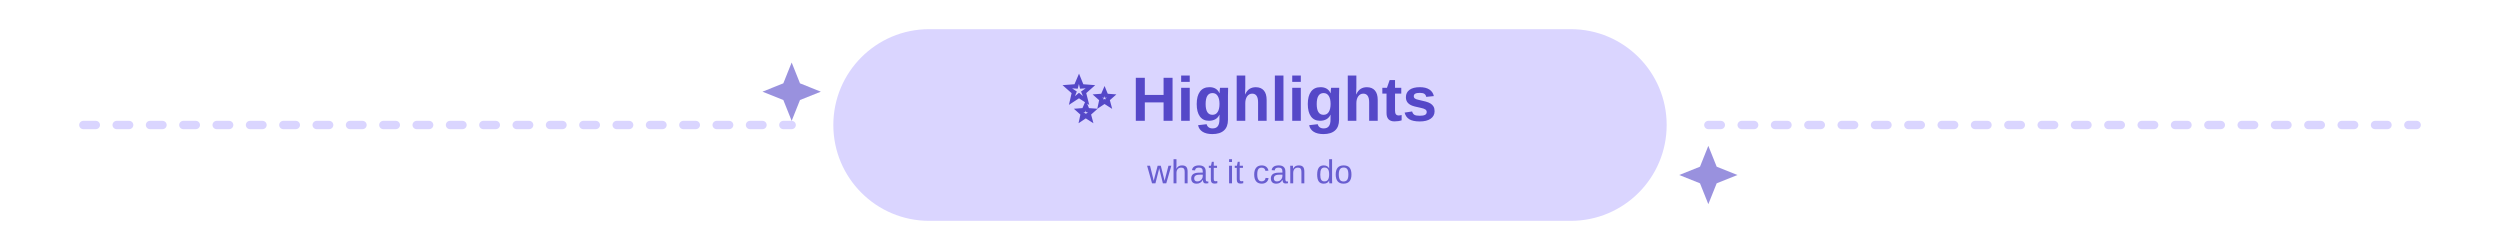
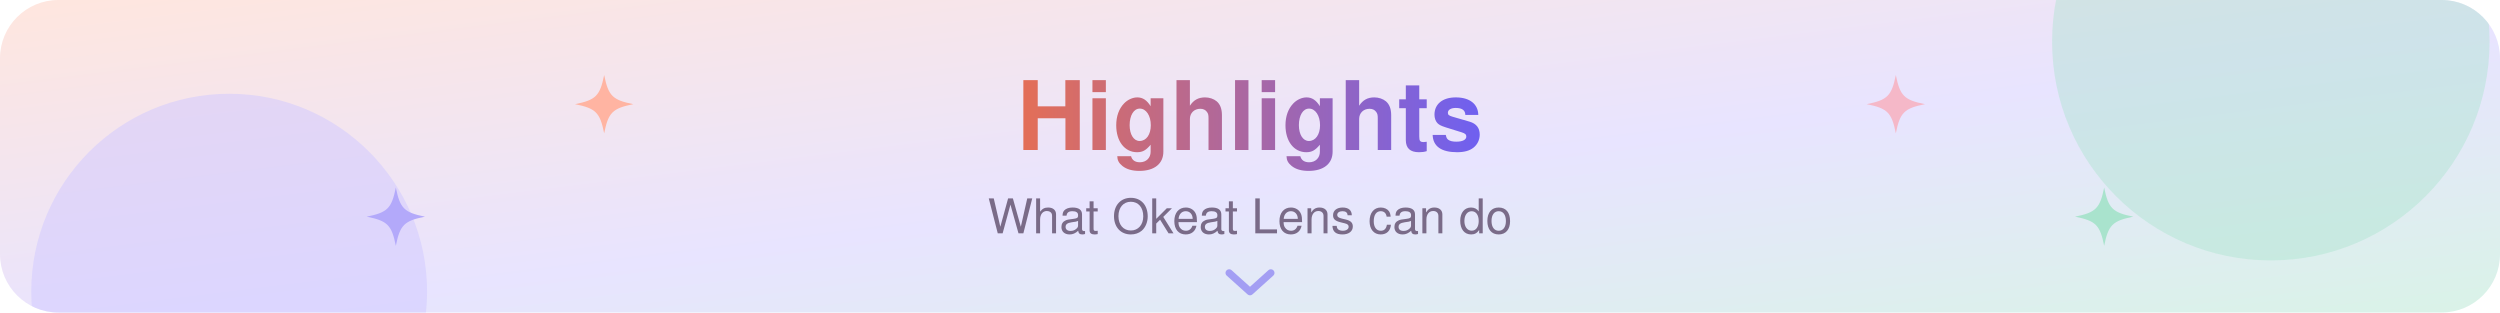
- <svg xmlns="http://www.w3.org/2000/svg" width="1200" height="120" viewBox="0 0 1200 120" font-family="'Segoe UI',Rubik,system-ui,-apple-system,Arial,sans-serif">
+ <svg xmlns="http://www.w3.org/2000/svg" viewBox="0 0 1200 150" width="1200" height="150" role="img" aria-label="Highlights">
+   <defs>
+     <linearGradient id="bg" x1="0" y1="0" x2="1" y2="1">
+       <stop offset="0" stop-color="#FFE6DE" />
+       <stop offset=".55" stop-color="#E8E4FF" />
+       <stop offset="1" stop-color="#D9F3E7" />
+     </linearGradient>
+     <linearGradient id="t" x1="0" y1="0" x2="1" y2="0">
+       <stop offset="0" stop-color="#E36E57" />
+       <stop offset="1" stop-color="#6F60F0" />
+     </linearGradient>
+     <clipPath id="c">
+       <rect width="1200" height="150" rx="28" />
+     </clipPath>
+     <path id="s" d="M0-14C2-4 4-2 14 0 4 2 2 4 0 14-2 4-4 2-14 0-4-2-2-4 0-14Z" />
+     <path id="pin" d="M0 0C-5-9-22-20-22-37a22 22 0 0 1 44 0C22-20 5-9 0 0Z" />
+   </defs>
  <style>
- .p{animation:in .9s cubic-bezier(.2,.8,.2,1) both}@keyframes in{from{opacity:0;transform:translateY(12px)}}
- .s{animation:sp 2.6s ease-in-out infinite;transform-box:fill-box;transform-origin:center}@keyframes sp{0%,100%{transform:scale(.75) rotate(0)}50%{transform:scale(1.15) rotate(45deg)}}
- .l{stroke-dasharray:6 10;animation:dash 6s linear infinite}@keyframes dash{to{stroke-dashoffset:-160}}
+ .blob{animation:drift 11s ease-in-out infinite alternate}.b2{animation-duration:14s;animation-direction:alternate-reverse}.b3{animation-duration:17s}
+ .bob{animation:bob 3.4s ease-in-out infinite}.d1{animation-delay:-.9s}.d2{animation-delay:-1.8s}.d3{animation-delay:-2.6s}
+ .walk{stroke-dasharray:3 15;animation:walk 3s linear infinite}
+ .tw{animation:tw 3.2s ease-in-out infinite}.t2{animation-delay:-1s}.t3{animation-delay:-2s}
+ .rise{animation:rise .9s ease-out both}.r2{animation-delay:.2s}
+ @keyframes drift{to{transform:translate(40px,-20px) scale(1.12)}}
+ @keyframes bob{0%,100%{transform:translateY(0)}50%{transform:translateY(-10px)}}
+ @keyframes walk{to{stroke-dashoffset:-54}}
+ @keyframes tw{0%,100%{opacity:.35}50%{opacity:1}}
+ @keyframes rise{from{opacity:0;transform:translateY(16px)}}
@media (prefers-reduced-motion:reduce){*{animation:none!important}}
</style>
-   <line class="l" x1="40" y1="60" x2="380" y2="60" stroke="#DAD5FF" stroke-width="4" stroke-linecap="round" />
-   <line class="l" x1="820" y1="60" x2="1160" y2="60" stroke="#DAD5FF" stroke-width="4" stroke-linecap="round" />
-   <g class="p">
-     <rect x="400" y="14" width="400" height="92" rx="46" fill="#DAD5FF" />
-     <text x="600" y="58" text-anchor="middle" font-size="30" font-weight="800" fill="#5548C8">✨ Highlights</text>
-     <text x="600" y="88" text-anchor="middle" font-size="16" fill="#5548C8" opacity=".85">what it can do</text>
-   </g>
-   <g class="s">
-     <path d="M380 30 l4 10 10 4 -10 4 -4 10 -4 -10 -10 -4 10 -4z" fill="#5548C8" opacity=".6" />
-   </g>
-   <g class="s" style="animation-delay:-1.3s">
-     <path d="M820 70 l4 10 10 4 -10 4 -4 10 -4 -10 -10 -4 10 -4z" fill="#5548C8" opacity=".6" />
+   <g clip-path="url(#c)">
+     <rect width="1200" height="150" fill="url(#bg)" />
+     <circle class="blob" cx="110" cy="140" r="95" fill="#CFC8FF" opacity=".5" />
+     <circle class="blob b2" cx="1090" cy="20" r="105" fill="#A9E3CD" opacity=".42" />
+     <use class="tw" href="#s" x="290" y="50" fill="#FFB4A2" />
+     <use class="tw t2" href="#s" x="190" y="104" fill="#B3A9FA" />
+     <use class="tw t3" href="#s" x="910" y="50" fill="#F5B8C8" />
+     <use class="tw" href="#s" x="1010" y="104" fill="#A9E3CD" />
+     <g font-family="-apple-system,BlinkMacSystemFont,'Segoe UI',Helvetica,Arial,sans-serif" text-anchor="middle">
+       <text x="600" y="72.0" font-size="46" font-weight="800" fill="url(#t)">Highlights</text>
+       <text x="600" y="112.0" font-size="23" fill="#7A6B88">What Okeat Lens can do</text>
+     </g>
+     <g transform="translate(600 136)">
+       <g class="bob">
+         <path d="M-10-5l10 9 10-9" fill="none" stroke="#6F60F0" stroke-opacity=".55" stroke-width="3.5" stroke-linecap="round" stroke-linejoin="round" />
+       </g>
+     </g>
  </g>
</svg>
